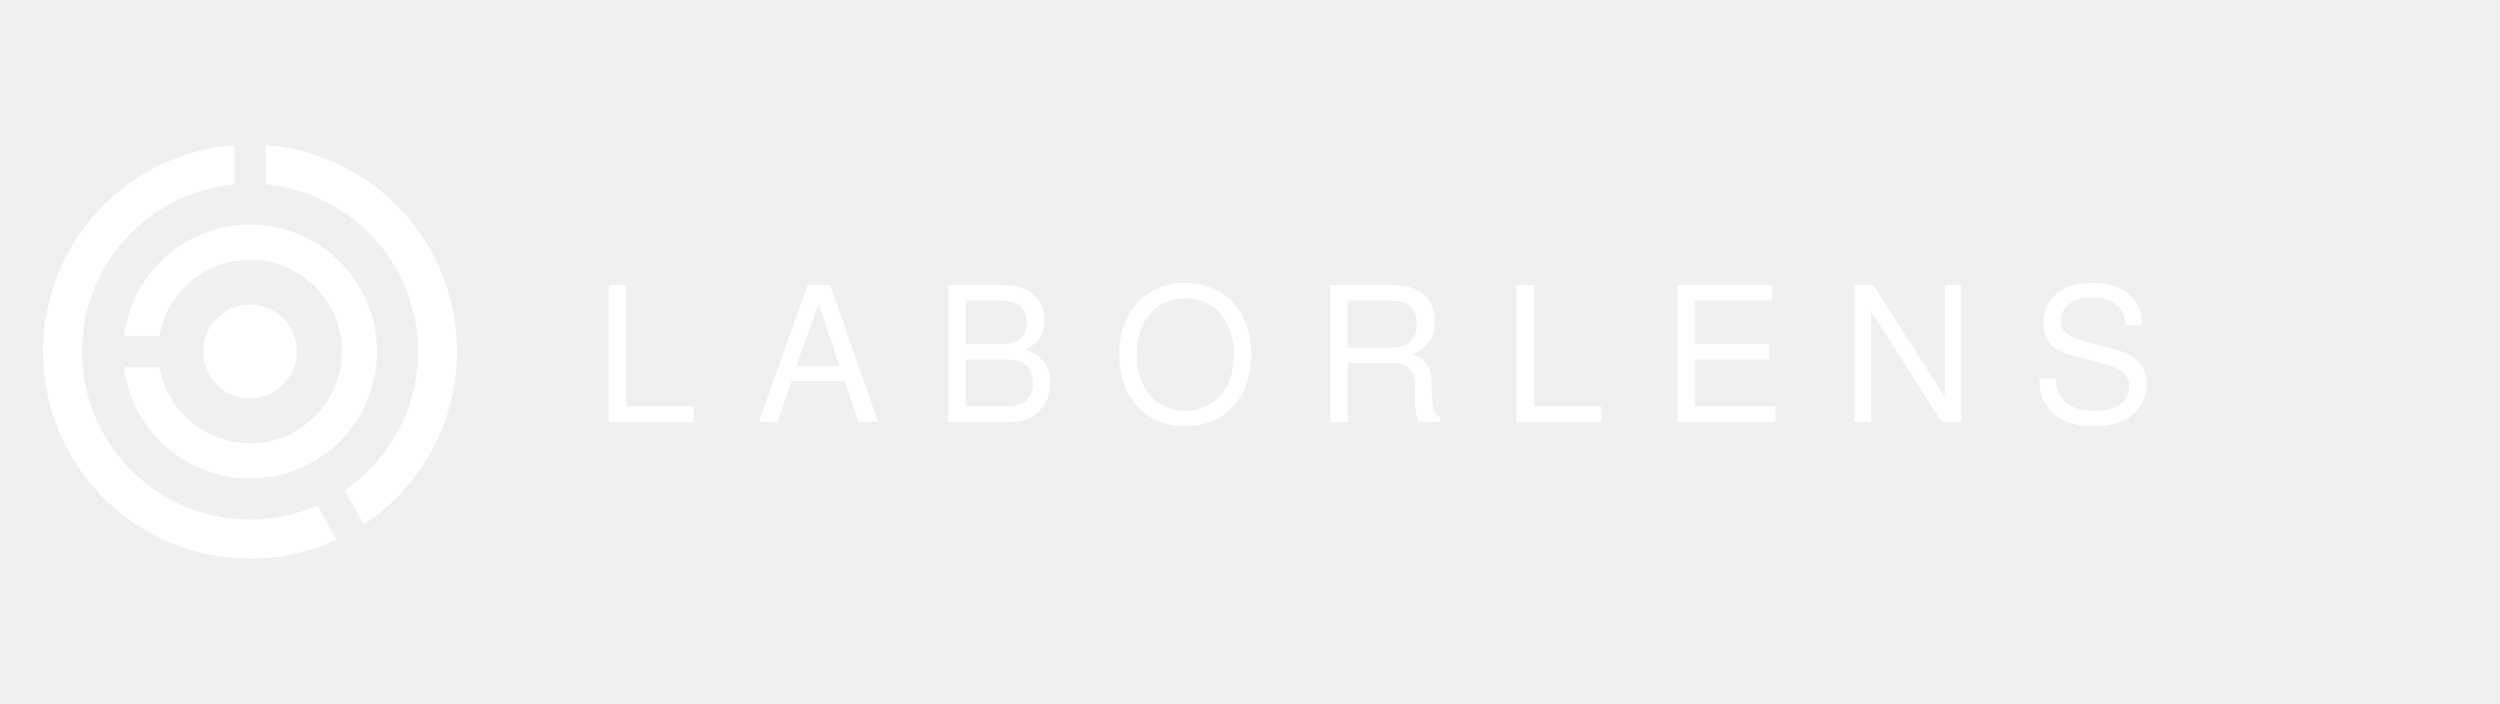
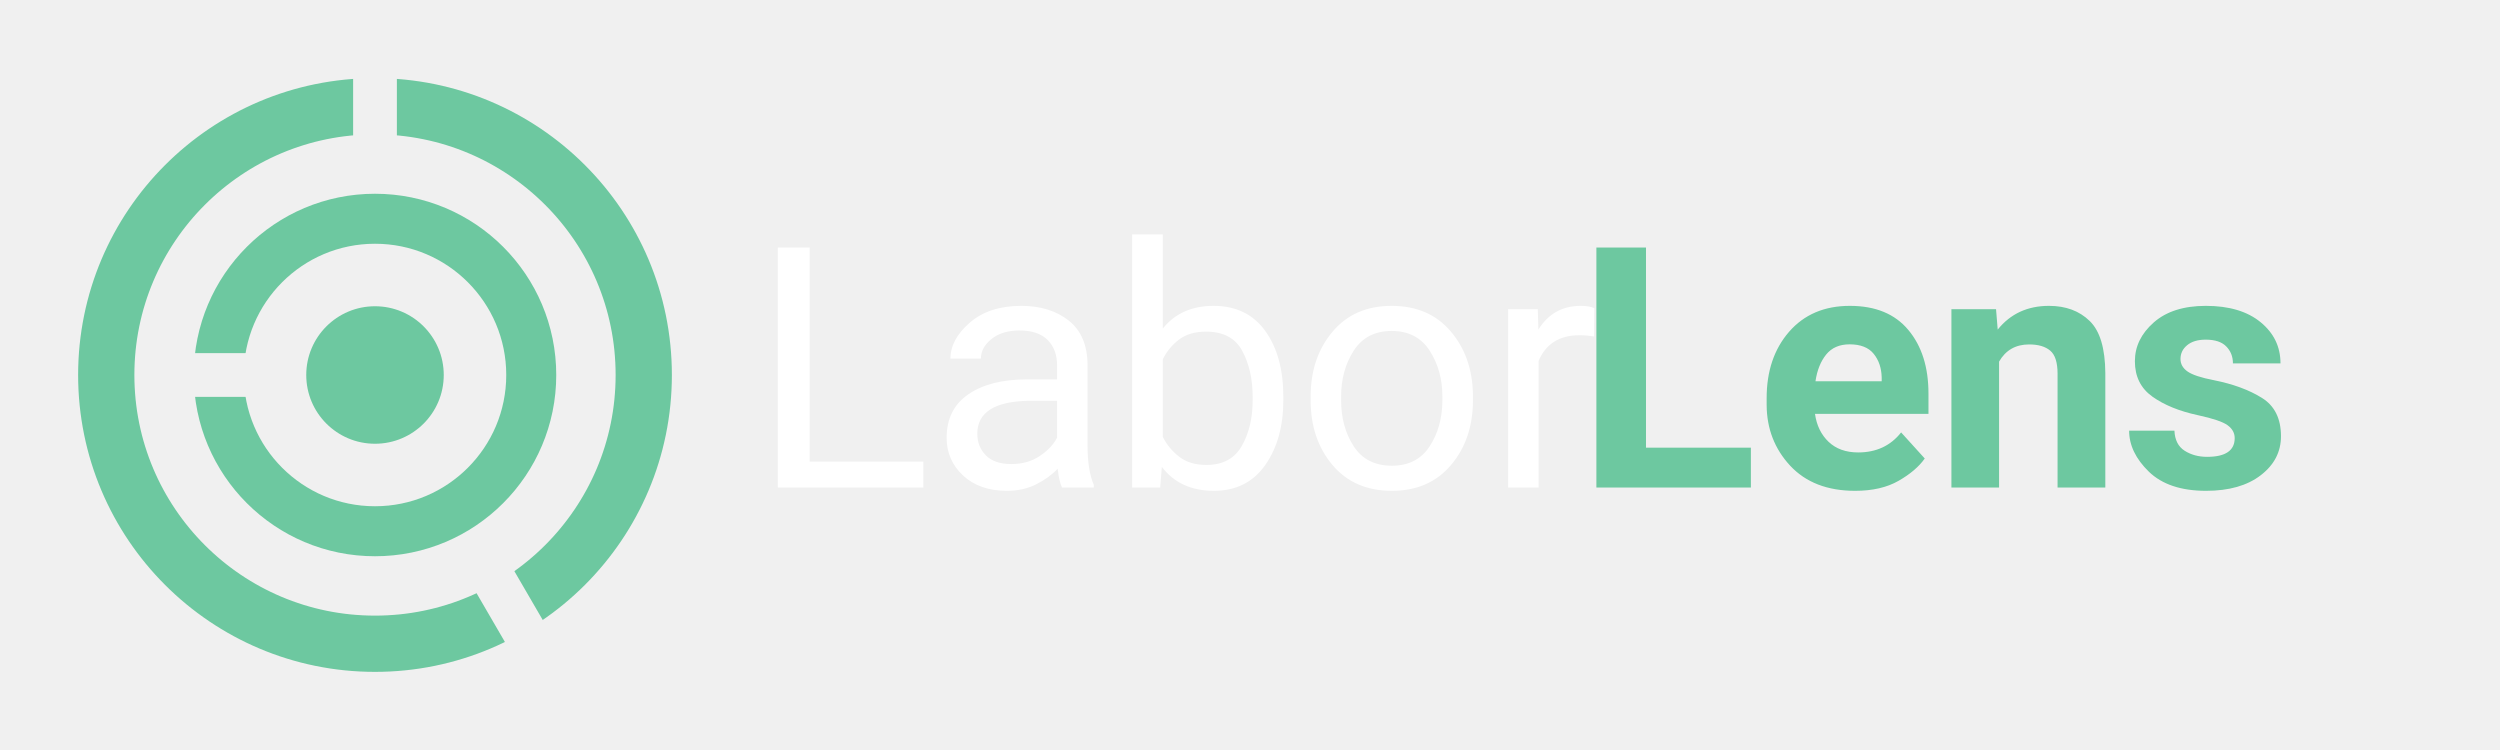
- <svg xmlns="http://www.w3.org/2000/svg" width="320" height="90" viewBox="0 0 320 90" fill="none" role="img" aria-label="LaborLens">
+ <svg xmlns="http://www.w3.org/2000/svg" viewBox="0 0 400 120" width="100%" height="100%">
  <defs>
-     <mask id="laborlens-outer-cuts-intro">
+     <mask id="outer-ring-cuts">
      <rect width="100%" height="100%" fill="white" />
-       <line x1="32" y1="45" x2="32" y2="3" stroke="black" stroke-width="4" />
-       <line x1="32" y1="45" x2="47" y2="72" stroke="black" stroke-width="4" />
+       <line x1="60" y1="60" x2="60" y2="-10" stroke="black" stroke-width="7" />
+       <line x1="60" y1="60" x2="85" y2="103" stroke="black" stroke-width="7" />
    </mask>
-     <mask id="laborlens-middle-cuts-intro">
+     <mask id="middle-ring-cuts">
      <rect width="100%" height="100%" fill="white" />
-       <line x1="32" y1="45" x2="6" y2="45" stroke="black" stroke-width="4" />
+       <line x1="60" y1="60" x2="-10" y2="60" stroke="black" stroke-width="7" />
    </mask>
  </defs>
-   <circle cx="32" cy="45" r="6" fill="#ffffff" />
-   <circle cx="32" cy="45" r="14" fill="none" stroke="#ffffff" stroke-width="4.5" mask="url(#laborlens-middle-cuts-intro)" />
-   <circle cx="32" cy="45" r="24" fill="none" stroke="#ffffff" stroke-width="5" mask="url(#laborlens-outer-cuts-intro)" />
-   <text x="76" y="54" fill="#ffffff" font-family="Helvetica, Arial, sans-serif" font-size="24" font-weight="300" letter-spacing="7">LABORLENS</text>
+   <g transform="translate(0, 0)">
+     <circle cx="60" cy="60" r="11" fill="#6DC8A0" />
+     <circle cx="60" cy="60" r="25" fill="none" stroke="#6DC8A0" stroke-width="8" mask="url(#middle-ring-cuts)" />
+     <circle cx="60" cy="60" r="43" fill="none" stroke="#6DC8A0" stroke-width="9" mask="url(#outer-ring-cuts)" />
+   </g>
+   <text x="120" y="78" font-family="-apple-system, BlinkMacSystemFont, 'Segoe UI', Roboto, 'Helvetica Neue', Arial, sans-serif" font-size="54" fill="#ffffff" letter-spacing="-0.5">
+     <tspan font-weight="400">Labor</tspan>
+     <tspan x="252" font-weight="700" fill="#6DC8A0">Lens</tspan>
+   </text>
</svg>
